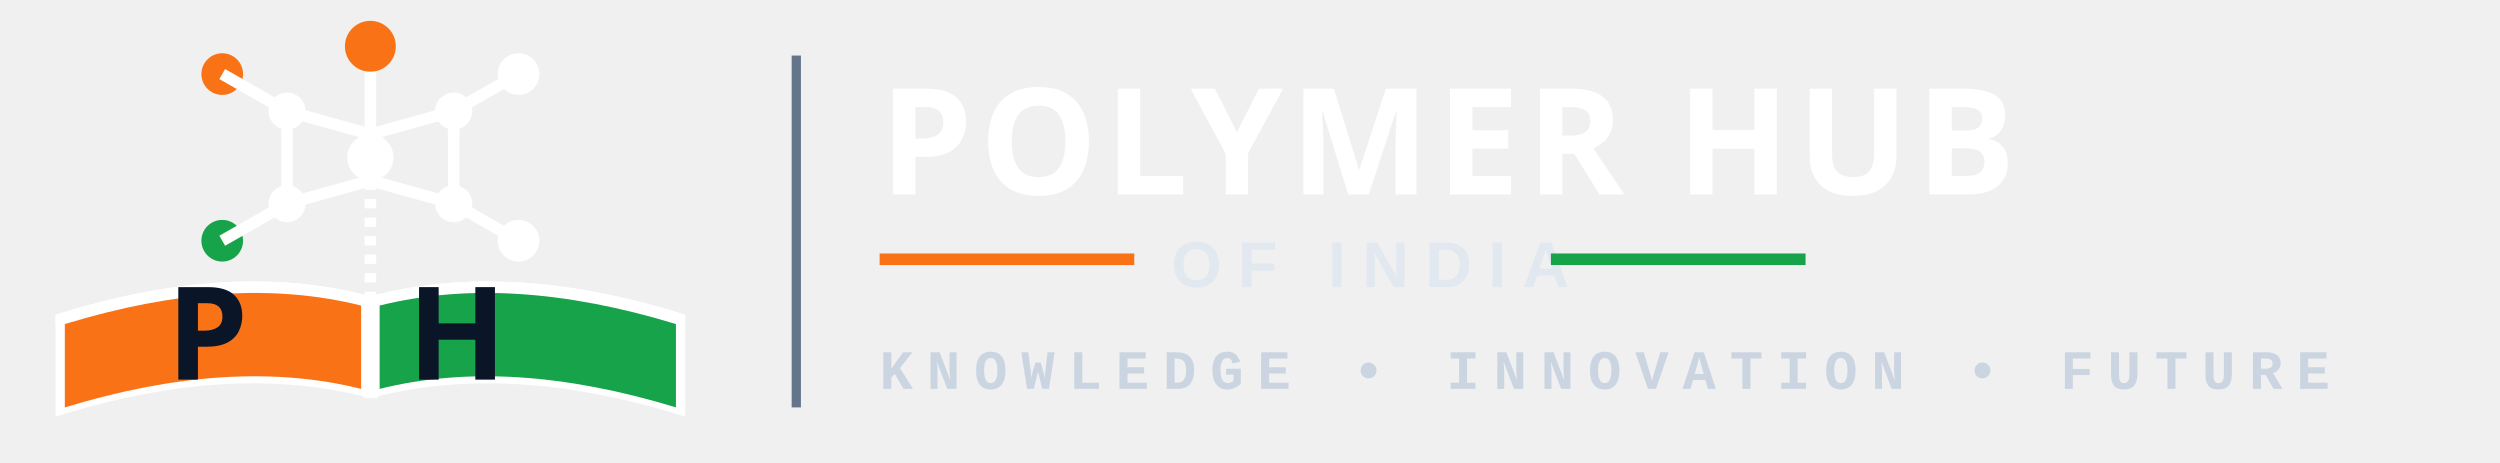
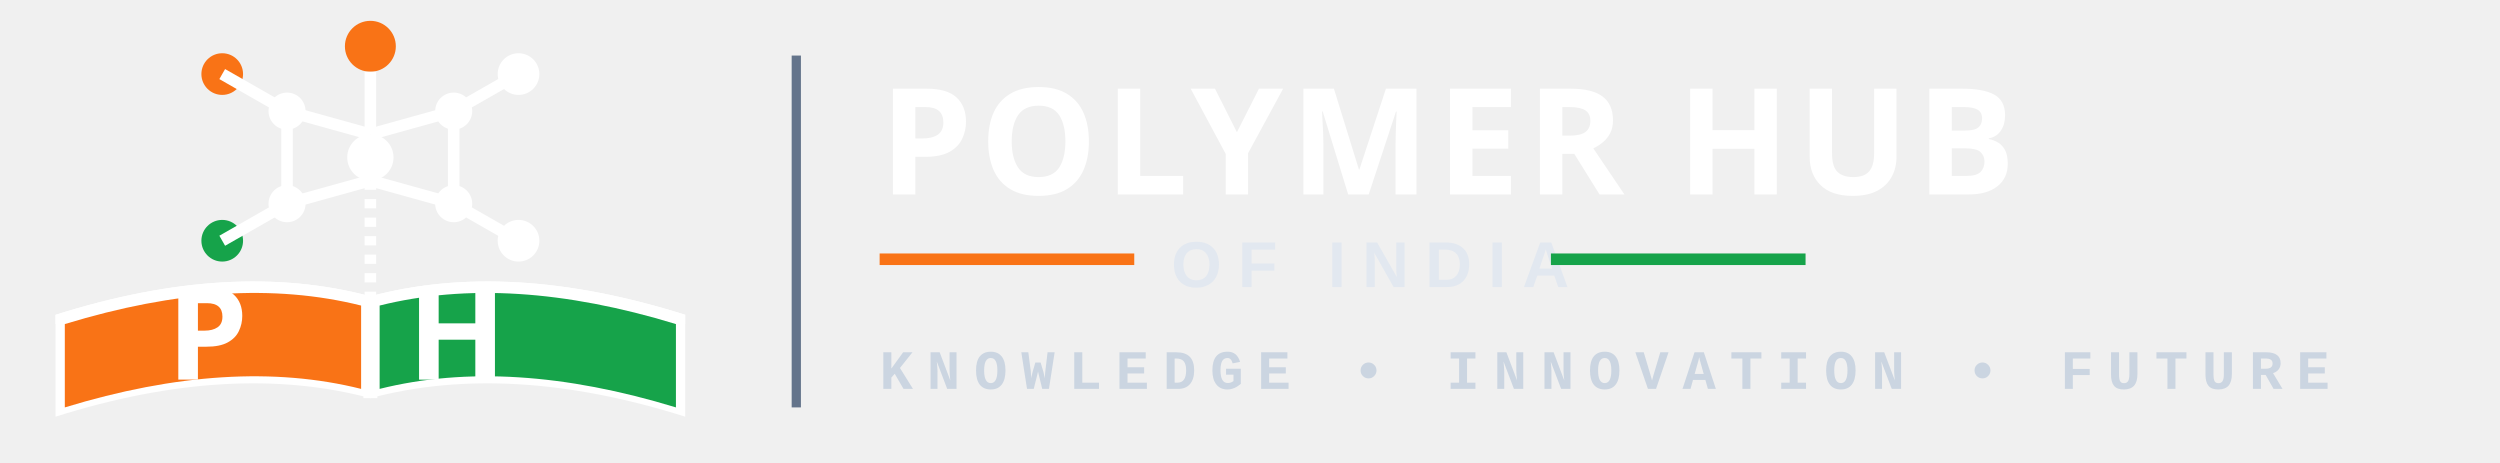
<svg xmlns="http://www.w3.org/2000/svg" viewBox="0 0 540 100" fill="none" className="w-full h-auto">
  <path d="M12 68 Q50 56 80 64 L80 86 Q50 78 12 90 Z" fill="#FFFFFF" />
  <path d="M148 68 Q110 56 80 64 L80 86 Q110 78 148 90 Z" fill="#FFFFFF" />
  <path d="M80 64 L80 86" stroke="#FFFFFF" stroke-width="3" />
  <path d="M14 70 Q50 59 78 66 L78 84 Q50 77 14 88 Z" fill="#F97316" />
  <path d="M146 70 Q110 59 82 66 L82 84 Q110 77 146 88 Z" fill="#16A34A" />
  <path d="M12 68 Q50 56 80 64 L80 66 Q50 58 12 70 Z" fill="#FFFFFF" />
  <path d="M148 68 Q110 56 80 64 L80 66 Q110 58 148 70 Z" fill="#FFFFFF" />
-   <text x="36" y="82" font-family="'Arial Black', 'Impact', sans-serif" font-weight="900" font-size="28" fill="#0A1628" letter-spacing="-1">P</text>
-   <text x="88" y="82" font-family="'Arial Black', 'Impact', sans-serif" font-weight="900" font-size="28" fill="#0A1628" letter-spacing="-1">H</text>
+   <text x="36" y="82" font-family="'Arial Black', 'Impact', sans-serif" font-weight="900" font-size="28" fill="#FFFFFF" letter-spacing="-1">P</text>
+   <text x="88" y="82" font-family="'Arial Black', 'Impact', sans-serif" font-weight="900" font-size="28" fill="#FFFFFF" letter-spacing="-1">H</text>
  <circle cx="80" cy="34" r="5" fill="#FFFFFF" />
  <circle cx="98" cy="24" r="4" fill="#FFFFFF" />
  <circle cx="98" cy="44" r="4" fill="#FFFFFF" />
  <circle cx="62" cy="24" r="4" fill="#FFFFFF" />
  <circle cx="62" cy="44" r="4" fill="#FFFFFF" />
  <line x1="80" y1="29" x2="98" y2="24" stroke="#FFFFFF" stroke-width="2.5" />
  <line x1="98" y1="24" x2="98" y2="44" stroke="#FFFFFF" stroke-width="2.5" />
  <line x1="98" y1="44" x2="80" y2="39" stroke="#FFFFFF" stroke-width="2.5" />
  <line x1="80" y1="39" x2="62" y2="44" stroke="#FFFFFF" stroke-width="2.5" />
  <line x1="62" y1="44" x2="62" y2="24" stroke="#FFFFFF" stroke-width="2.5" />
  <line x1="62" y1="24" x2="80" y2="29" stroke="#FFFFFF" stroke-width="2.5" />
  <circle cx="80" cy="10" r="5.5" fill="#F97316" />
  <line x1="80" y1="15.5" x2="80" y2="29" stroke="#FFFFFF" stroke-width="2.5" />
  <circle cx="112" cy="16" r="4.5" fill="#FFFFFF" />
  <line x1="98" y1="24" x2="112" y2="16" stroke="#FFFFFF" stroke-width="2.5" />
  <circle cx="112" cy="52" r="4.5" fill="#FFFFFF" />
  <line x1="98" y1="44" x2="112" y2="52" stroke="#FFFFFF" stroke-width="2.5" />
  <circle cx="48" cy="16" r="4.5" fill="#F97316" />
  <line x1="62" y1="24" x2="48" y2="16" stroke="#FFFFFF" stroke-width="2.5" />
  <circle cx="48" cy="52" r="4.5" fill="#16A34A" />
  <line x1="62" y1="44" x2="48" y2="52" stroke="#FFFFFF" stroke-width="2.5" />
  <line x1="80" y1="39" x2="80" y2="64" stroke="#FFFFFF" stroke-width="2.5" stroke-dasharray="2,2" />
  <line x1="172" y1="12" x2="172" y2="88" stroke="#64748B" stroke-width="2" />
  <text x="190" y="42" font-family="'Space Grotesk', 'Arial Black', sans-serif" font-weight="900" font-size="32" fill="#FFFFFF" letter-spacing="1.5">POLYMER HUB</text>
  <line x1="190" y1="56" x2="245" y2="56" stroke="#F97316" stroke-width="2.5" />
  <text x="253" y="62" font-family="'Space Grotesk', 'Arial', sans-serif" font-weight="800" font-size="14" fill="#E2E8F0" letter-spacing="3.5">OF INDIA</text>
  <line x1="335" y1="56" x2="390" y2="56" stroke="#16A34A" stroke-width="2.5" />
  <text x="190" y="84" font-family="'JetBrains Mono', 'Courier New', monospace" font-weight="800" font-size="12" fill="#CBD5E1" letter-spacing="3">KNOWLEDGE  •  INNOVATION  •  FUTURE</text>
</svg>
